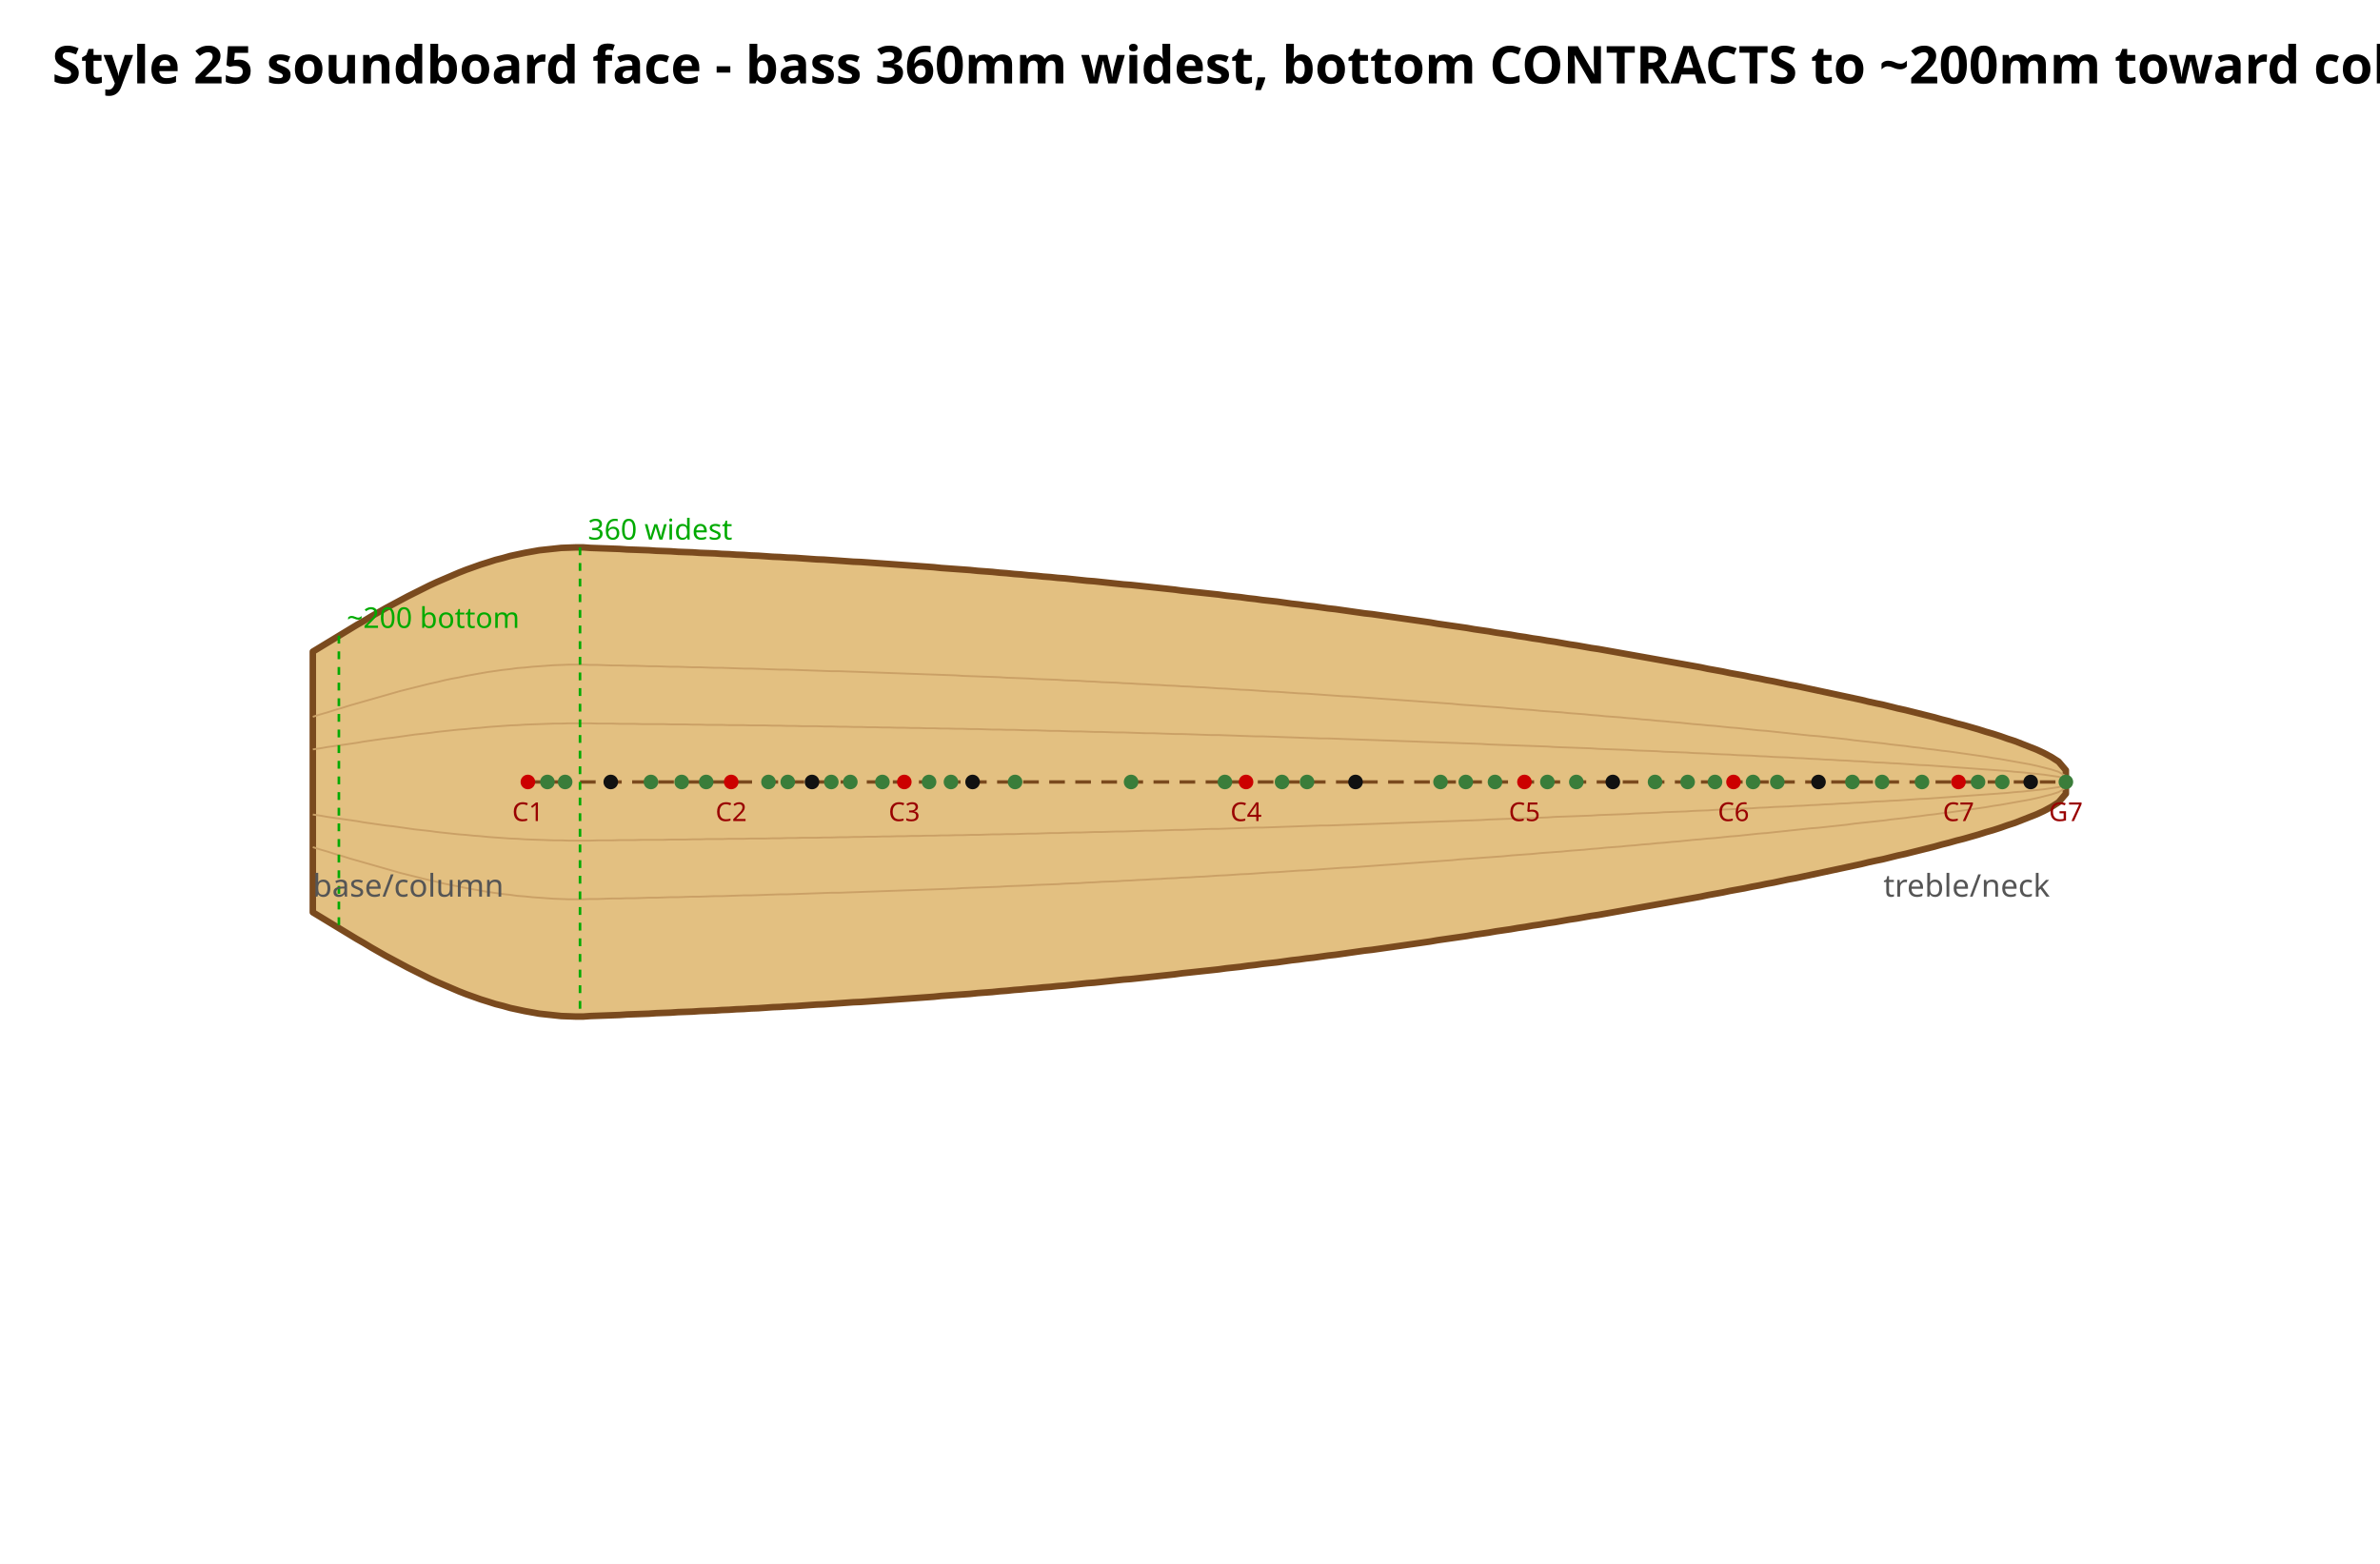
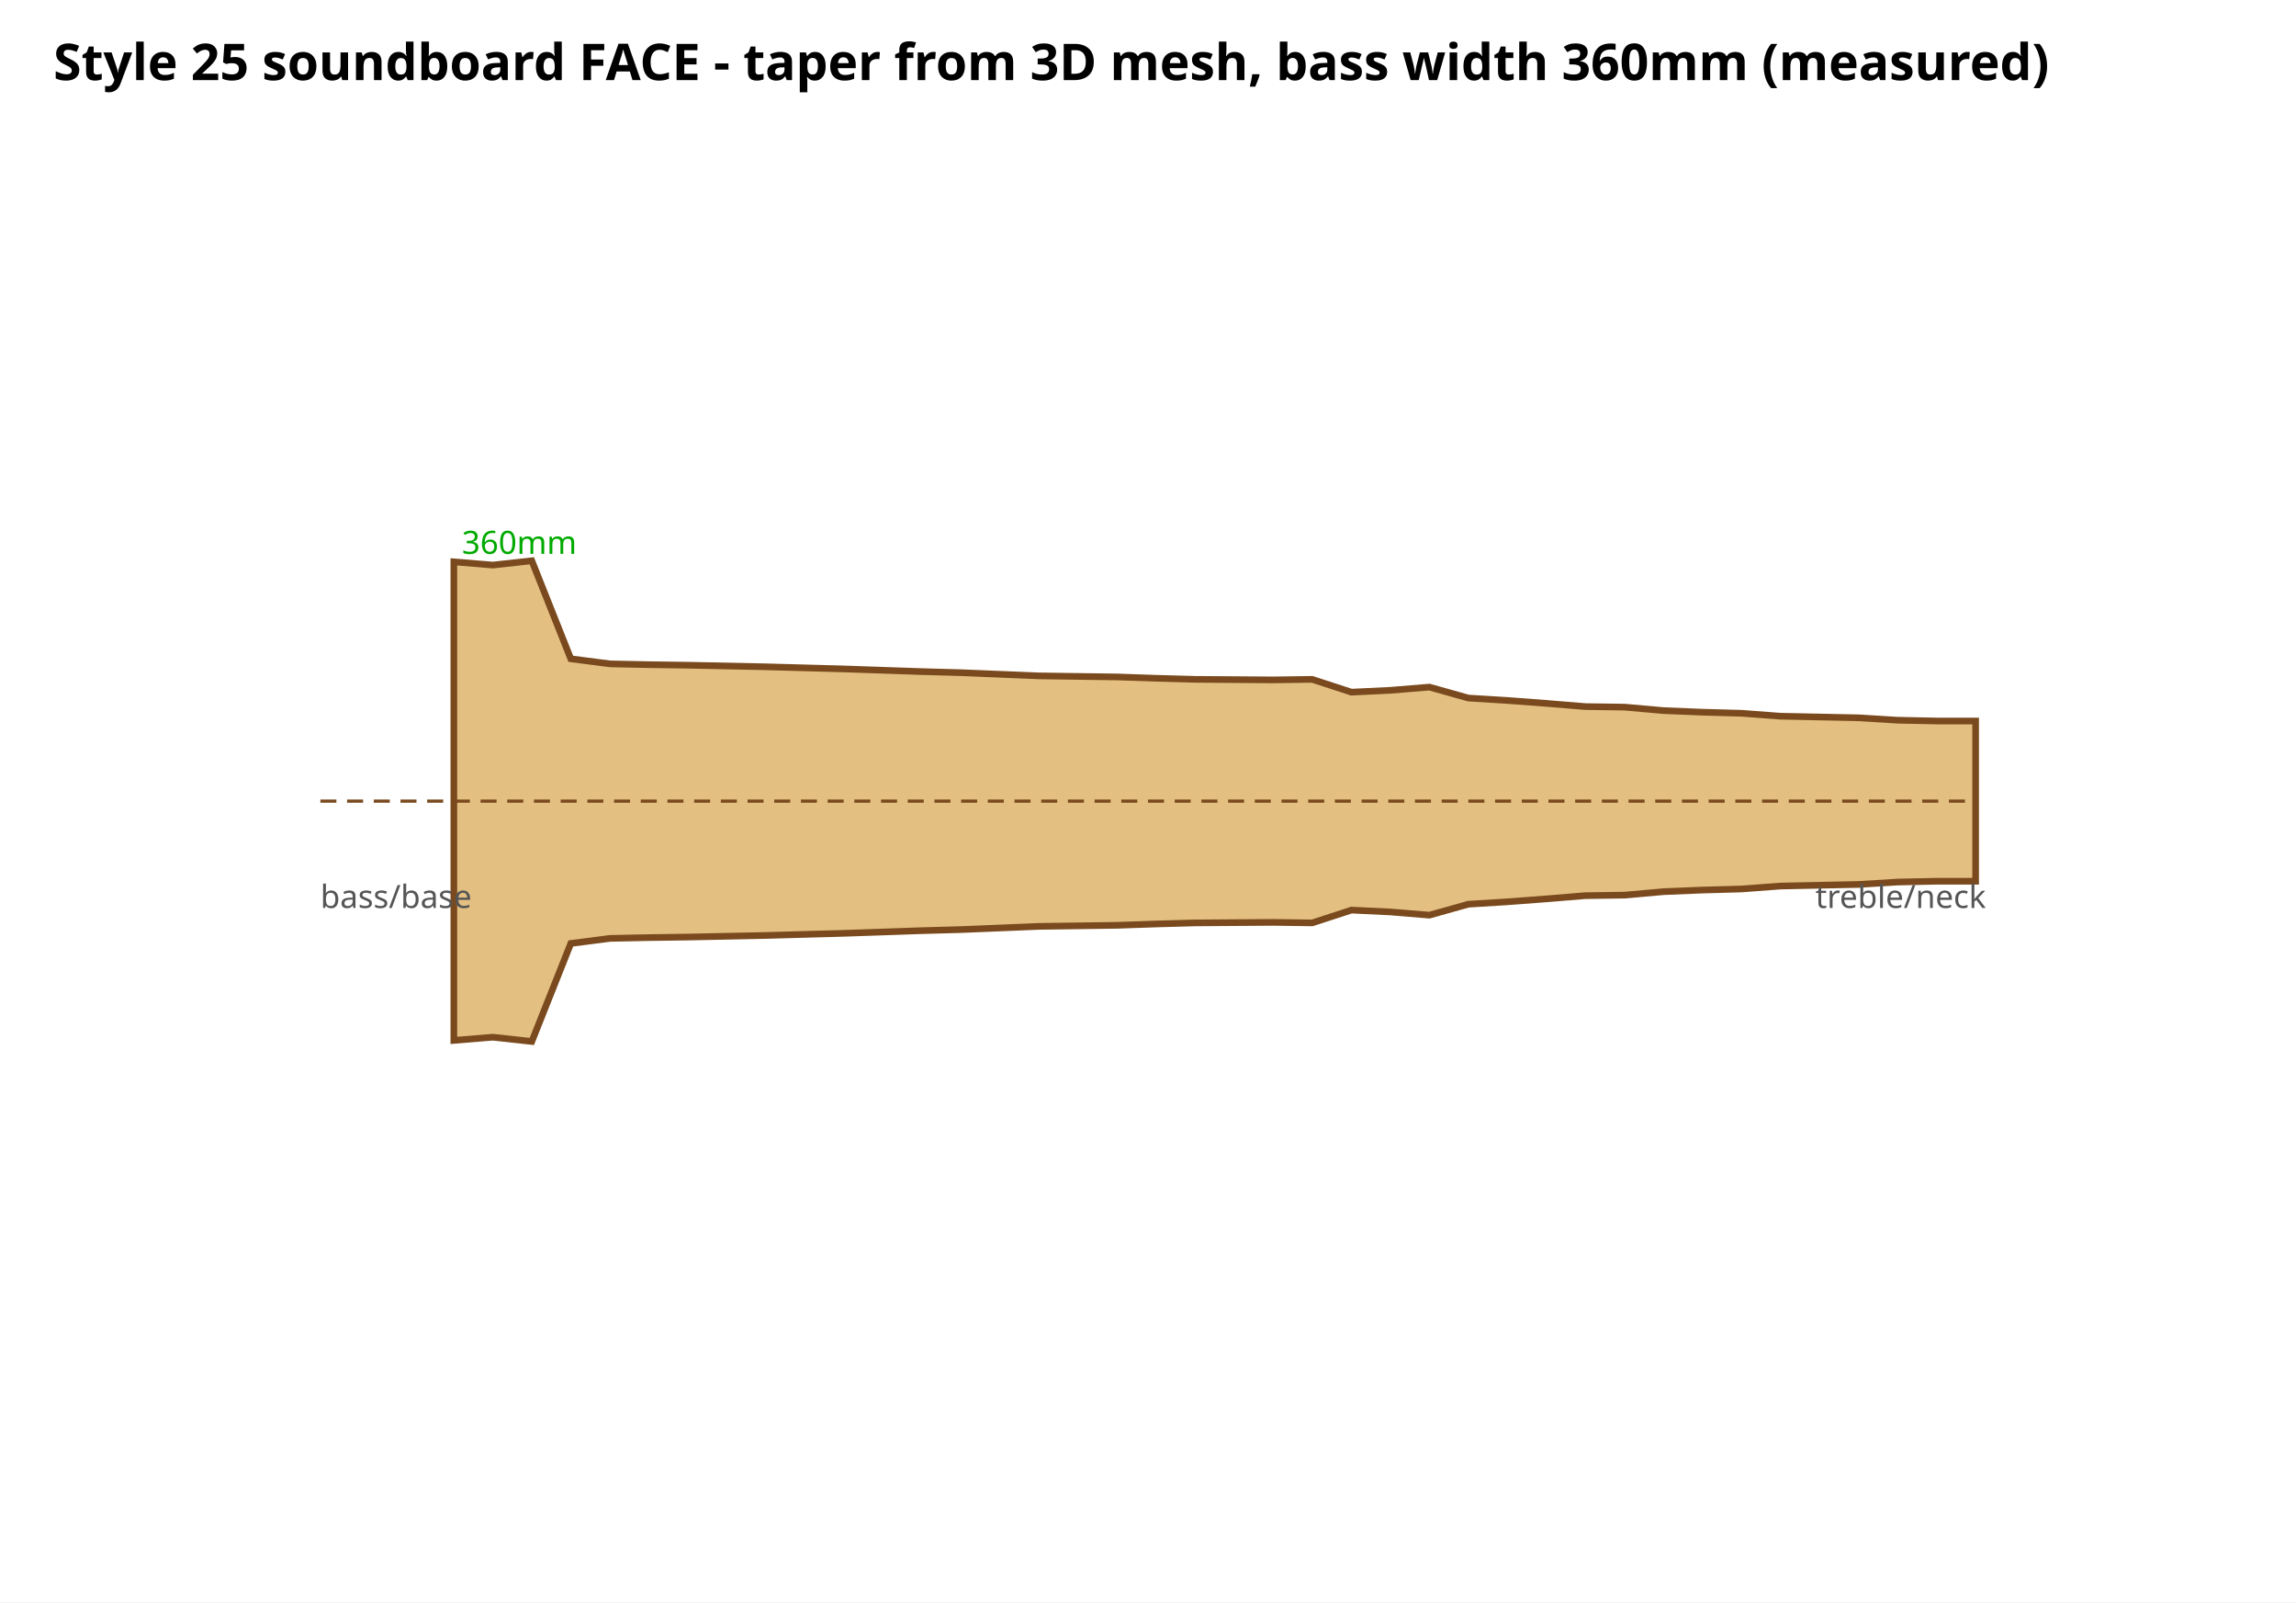
- <svg xmlns="http://www.w3.org/2000/svg" viewBox="0 0 913 600" font-family="sans-serif">
-   <rect x="0" y="0" width="913" height="600" fill="white" />
-   <text x="20" y="32" font-size="20" font-weight="bold">Style 25 soundboard face - bass 360mm widest, bottom CONTRACTS to ~200mm toward column</text>
-   <polygon points="120.0,250.0 122.8,248.3 125.6,246.6 128.4,244.9 131.2,243.2 134.0,241.5 136.8,239.8 139.6,238.2 142.4,236.5 145.2,234.9 148.0,233.3 150.8,231.8 153.6,230.3 156.4,228.8 159.2,227.4 162.0,226.0 164.8,224.6 167.6,223.3 170.4,222.1 173.2,220.9 176.0,219.7 178.8,218.6 181.6,217.6 184.4,216.6 187.3,215.7 190.1,214.8 192.9,214.1 195.7,213.3 198.5,212.7 201.3,212.1 204.1,211.6 206.9,211.1 209.7,210.8 212.5,210.5 215.3,210.2 218.1,210.1 220.9,210.0 223.7,210.0 226.5,210.2 229.3,210.3 232.1,210.4 234.9,210.5 237.7,210.6 240.5,210.8 243.3,210.9 246.1,211.0 248.9,211.1 251.7,211.3 254.5,211.4 257.3,211.5 260.1,211.7 262.9,211.8 265.7,211.9 268.5,212.1 271.3,212.2 274.1,212.3 276.9,212.5 279.7,212.6 282.5,212.8 285.3,212.9 288.1,213.1 290.9,213.2 293.7,213.4 296.5,213.6 299.3,213.7 302.1,213.9 304.9,214.0 307.7,214.2 310.5,214.4 313.3,214.6 316.1,214.7 318.9,214.9 321.8,215.1 324.6,215.3 327.4,215.5 330.2,215.6 333.0,215.8 335.8,216.0 338.6,216.2 341.4,216.4 344.2,216.6 347.0,216.8 349.8,217.0 352.6,217.2 355.4,217.4 358.2,217.6 361.0,217.9 363.8,218.1 366.6,218.3 369.4,218.5 372.2,218.7 375.0,219.0 377.8,219.2 380.6,219.4 383.4,219.7 386.2,219.9 389.0,220.2 391.8,220.4 394.6,220.7 397.4,220.9 400.2,221.2 403.0,221.4 405.8,221.7 408.6,221.9 411.4,222.2 414.2,222.5 417.0,222.8 419.8,223.0 422.6,223.3 425.4,223.6 428.2,223.9 431.0,224.2 433.8,224.4 436.6,224.7 439.4,225.0 442.2,225.3 445.0,225.6 447.8,225.9 450.6,226.2 453.4,226.6 456.3,226.9 459.1,227.2 461.9,227.5 464.7,227.8 467.5,228.1 470.3,228.5 473.1,228.8 475.9,229.1 478.7,229.5 481.5,229.8 484.3,230.2 487.1,230.5 489.9,230.8 492.7,231.2 495.5,231.6 498.3,231.9 501.1,232.3 503.9,232.6 506.7,233.0 509.5,233.4 512.3,233.7 515.1,234.1 517.9,234.5 520.7,234.9 523.5,235.3 526.3,235.6 529.1,236.0 531.9,236.4 534.7,236.8 537.5,237.2 540.3,237.6 543.1,238.0 545.9,238.4 548.7,238.8 551.5,239.3 554.3,239.7 557.1,240.1 559.9,240.5 562.7,240.9 565.5,241.4 568.3,241.8 571.1,242.2 573.9,242.7 576.7,243.1 579.5,243.5 582.3,244.0 585.1,244.4 587.9,244.9 590.8,245.3 593.6,245.8 596.4,246.2 599.2,246.7 602.0,247.2 604.8,247.6 607.6,248.1 610.4,248.6 613.2,249.0 616.0,249.5 618.8,250.0 621.6,250.5 624.4,251.0 627.2,251.5 630.0,252.0 632.8,252.5 635.6,253.0 638.4,253.5 641.2,254.0 644.0,254.5 646.8,255.0 649.6,255.5 652.4,256.0 655.2,256.6 658.0,257.1 660.8,257.6 663.6,258.2 666.4,258.7 669.2,259.2 672.0,259.8 674.8,260.3 677.6,260.9 680.4,261.4 683.2,262.0 686.0,262.6 688.8,263.1 691.6,263.7 694.4,264.3 697.2,264.9 700.0,265.5 702.8,266.1 705.6,266.7 708.4,267.3 711.2,267.9 714.0,268.5 716.8,269.2 719.6,269.8 722.5,270.4 725.3,271.1 728.1,271.8 730.9,272.4 733.7,273.1 736.5,273.8 739.3,274.5 742.1,275.2 744.9,276.0 747.7,276.7 750.5,277.5 753.3,278.2 756.1,279.0 758.9,279.8 761.7,280.7 764.5,281.5 767.3,282.4 770.1,283.4 772.9,284.3 775.7,285.4 778.5,286.5 781.3,287.6 784.1,288.9 786.9,290.4 789.7,292.2 792.5,295.5 792.5,304.5 789.7,307.8 786.9,309.6 784.1,311.1 781.3,312.4 778.5,313.5 775.7,314.6 772.9,315.7 770.1,316.6 767.3,317.6 764.5,318.5 761.7,319.3 758.9,320.2 756.1,321.0 753.3,321.8 750.5,322.5 747.7,323.3 744.9,324.0 742.1,324.8 739.3,325.5 736.5,326.2 733.7,326.9 730.9,327.6 728.1,328.2 725.3,328.9 722.5,329.6 719.6,330.2 716.8,330.8 714.0,331.5 711.2,332.1 708.4,332.7 705.6,333.3 702.8,333.9 700.0,334.5 697.2,335.1 694.4,335.7 691.6,336.3 688.8,336.9 686.0,337.4 683.2,338.0 680.4,338.6 677.6,339.1 674.8,339.7 672.0,340.2 669.2,340.8 666.4,341.3 663.6,341.8 660.8,342.4 658.0,342.9 655.2,343.4 652.4,344.0 649.6,344.5 646.8,345.0 644.0,345.5 641.2,346.0 638.4,346.5 635.6,347.0 632.8,347.5 630.0,348.0 627.2,348.5 624.4,349.0 621.6,349.5 618.8,350.0 616.0,350.5 613.2,351.0 610.4,351.4 607.6,351.9 604.8,352.4 602.0,352.8 599.2,353.3 596.4,353.8 593.6,354.2 590.8,354.7 587.9,355.1 585.1,355.6 582.3,356.0 579.5,356.5 576.7,356.9 573.9,357.3 571.1,357.8 568.3,358.2 565.5,358.6 562.7,359.1 559.9,359.5 557.1,359.9 554.3,360.3 551.5,360.7 548.7,361.2 545.9,361.6 543.1,362.0 540.3,362.4 537.5,362.8 534.7,363.2 531.9,363.6 529.1,364.0 526.3,364.4 523.5,364.7 520.7,365.1 517.9,365.5 515.1,365.9 512.3,366.3 509.5,366.6 506.7,367.0 503.9,367.4 501.1,367.7 498.3,368.1 495.5,368.4 492.7,368.8 489.9,369.2 487.1,369.5 484.3,369.8 481.5,370.2 478.7,370.5 475.9,370.9 473.1,371.2 470.3,371.5 467.5,371.9 464.7,372.2 461.9,372.5 459.1,372.8 456.3,373.1 453.4,373.4 450.6,373.8 447.8,374.1 445.0,374.4 442.2,374.7 439.4,375.0 436.6,375.3 433.8,375.6 431.0,375.8 428.2,376.1 425.4,376.4 422.6,376.7 419.8,377.0 417.0,377.2 414.2,377.5 411.4,377.8 408.6,378.1 405.8,378.3 403.0,378.6 400.2,378.8 397.4,379.1 394.6,379.3 391.8,379.6 389.0,379.8 386.2,380.1 383.4,380.3 380.6,380.6 377.8,380.8 375.0,381.0 372.2,381.3 369.4,381.5 366.6,381.7 363.8,381.9 361.0,382.1 358.2,382.4 355.4,382.6 352.6,382.8 349.8,383.0 347.0,383.2 344.2,383.4 341.4,383.6 338.6,383.8 335.8,384.0 333.0,384.2 330.2,384.4 327.4,384.5 324.6,384.7 321.8,384.9 318.9,385.1 316.1,385.3 313.3,385.4 310.5,385.6 307.7,385.8 304.9,386.0 302.1,386.1 299.3,386.3 296.5,386.4 293.7,386.6 290.9,386.8 288.1,386.9 285.3,387.1 282.5,387.2 279.7,387.4 276.9,387.5 274.1,387.7 271.3,387.8 268.5,387.9 265.7,388.1 262.9,388.2 260.1,388.3 257.3,388.5 254.5,388.6 251.7,388.7 248.9,388.9 246.1,389.0 243.3,389.1 240.5,389.2 237.7,389.4 234.9,389.5 232.1,389.6 229.3,389.7 226.5,389.8 223.7,390.0 220.9,390.0 218.1,389.9 215.3,389.8 212.5,389.5 209.7,389.2 206.9,388.9 204.1,388.4 201.3,387.9 198.5,387.3 195.7,386.7 192.9,385.9 190.1,385.2 187.3,384.3 184.4,383.4 181.6,382.4 178.8,381.4 176.0,380.3 173.2,379.1 170.4,377.9 167.6,376.7 164.8,375.4 162.0,374.0 159.2,372.6 156.4,371.2 153.6,369.7 150.8,368.2 148.0,366.7 145.2,365.1 142.4,363.5 139.6,361.8 136.8,360.2 134.0,358.5 131.2,356.8 128.4,355.1 125.6,353.4 122.8,351.7 120.0,350.0" fill="#e3c081" stroke="#7a4a1e" stroke-width="2.5" stroke-linejoin="round" />
-   <polyline points="120.0,325.0 122.8,325.9 125.6,326.7 128.4,327.6 131.2,328.4 134.0,329.3 136.8,330.1 139.6,330.9 142.4,331.7 145.2,332.5 148.0,333.3 150.8,334.1 153.6,334.9 156.4,335.6 159.2,336.3 162.0,337.0 164.8,337.7 167.6,338.3 170.4,339.0 173.2,339.6 176.0,340.1 178.8,340.7 181.6,341.2 184.4,341.7 187.3,342.2 190.1,342.6 192.9,343.0 195.7,343.3 198.5,343.7 201.3,343.9 204.1,344.2 206.9,344.4 209.7,344.6 212.5,344.8 215.3,344.9 218.1,345.0 220.9,345.0 223.7,345.0 226.5,344.9 229.3,344.9 232.1,344.8 234.9,344.7 237.7,344.7 240.5,344.6 243.3,344.6 246.1,344.5 248.9,344.4 251.7,344.4 254.5,344.3 257.3,344.2 260.1,344.2 262.9,344.1 265.7,344.0 268.5,344.0 271.3,343.9 274.1,343.8 276.9,343.8 279.7,343.7 282.5,343.6 285.3,343.5 288.1,343.5 290.9,343.4 293.7,343.3 296.5,343.2 299.3,343.1 302.1,343.1 304.9,343.0 307.7,342.9 310.5,342.8 313.3,342.7 316.1,342.6 318.9,342.5 321.8,342.5 324.6,342.4 327.4,342.3 330.2,342.2 333.0,342.1 335.8,342.0 338.6,341.9 341.4,341.8 344.2,341.7 347.0,341.6 349.8,341.5 352.6,341.4 355.4,341.3 358.2,341.2 361.0,341.1 363.8,341.0 366.6,340.9 369.4,340.7 372.2,340.6 375.0,340.5 377.8,340.4 380.6,340.3 383.4,340.2 386.2,340.0 389.0,339.9 391.8,339.8 394.6,339.7 397.4,339.5 400.2,339.4 403.0,339.3 405.8,339.2 408.6,339.0 411.4,338.9 414.2,338.8 417.0,338.6 419.8,338.5 422.6,338.3 425.4,338.2 428.2,338.1 431.0,337.9 433.8,337.8 436.6,337.6 439.4,337.5 442.2,337.3 445.0,337.2 447.8,337.0 450.6,336.9 453.4,336.7 456.3,336.6 459.1,336.4 461.9,336.3 464.7,336.1 467.5,335.9 470.3,335.8 473.1,335.6 475.9,335.4 478.7,335.3 481.5,335.1 484.3,334.9 487.1,334.7 489.9,334.6 492.7,334.4 495.5,334.2 498.3,334.0 501.1,333.9 503.9,333.7 506.7,333.5 509.5,333.3 512.3,333.1 515.1,332.9 517.9,332.8 520.7,332.6 523.5,332.4 526.3,332.2 529.1,332.0 531.9,331.8 534.7,331.6 537.5,331.4 540.3,331.2 543.1,331.0 545.9,330.8 548.7,330.6 551.5,330.4 554.3,330.2 557.1,330.0 559.9,329.7 562.7,329.5 565.5,329.3 568.3,329.1 571.1,328.9 573.9,328.7 576.7,328.5 579.5,328.2 582.3,328.0 585.1,327.8 587.9,327.6 590.8,327.3 593.6,327.1 596.4,326.9 599.2,326.7 602.0,326.4 604.8,326.2 607.6,326.0 610.4,325.7 613.2,325.5 616.0,325.2 618.8,325.0 621.6,324.8 624.4,324.5 627.2,324.3 630.0,324.0 632.8,323.8 635.6,323.5 638.4,323.3 641.2,323.0 644.0,322.8 646.8,322.5 649.6,322.2 652.4,322.0 655.2,321.7 658.0,321.5 660.8,321.2 663.6,320.9 666.4,320.7 669.2,320.4 672.0,320.1 674.8,319.8 677.6,319.6 680.4,319.3 683.2,319.0 686.0,318.7 688.8,318.4 691.6,318.1 694.4,317.8 697.2,317.6 700.0,317.3 702.8,317.0 705.6,316.7 708.4,316.4 711.2,316.0 714.0,315.7 716.8,315.4 719.6,315.1 722.5,314.8 725.3,314.4 728.1,314.1 730.9,313.8 733.7,313.4 736.5,313.1 739.3,312.7 742.1,312.4 744.9,312.0 747.7,311.7 750.5,311.3 753.3,310.9 756.1,310.5 758.9,310.1 761.7,309.7 764.5,309.2 767.3,308.8 770.1,308.3 772.9,307.8 775.7,307.3 778.5,306.8 781.3,306.2 784.1,305.5 786.9,304.8 789.7,303.9 792.5,302.2" fill="none" stroke="#caa066" stroke-width="0.7" />
-   <polyline points="120.0,312.5 122.8,312.9 125.6,313.4 128.4,313.8 131.2,314.2 134.0,314.6 136.8,315.0 139.6,315.5 142.4,315.9 145.2,316.3 148.0,316.7 150.8,317.0 153.6,317.4 156.4,317.8 159.2,318.2 162.0,318.5 164.8,318.8 167.6,319.2 170.4,319.5 173.2,319.8 176.0,320.1 178.8,320.3 181.6,320.6 184.4,320.8 187.3,321.1 190.1,321.3 192.9,321.5 195.7,321.7 198.5,321.8 201.3,322.0 204.1,322.1 206.9,322.2 209.7,322.3 212.5,322.4 215.3,322.4 218.1,322.5 220.9,322.5 223.7,322.5 226.5,322.5 229.3,322.4 232.1,322.4 234.9,322.4 237.7,322.3 240.5,322.3 243.3,322.3 246.1,322.2 248.9,322.2 251.7,322.2 254.5,322.2 257.3,322.1 260.1,322.1 262.9,322.1 265.7,322.0 268.5,322.0 271.3,321.9 274.1,321.9 276.9,321.9 279.7,321.8 282.5,321.8 285.3,321.8 288.1,321.7 290.9,321.7 293.7,321.7 296.5,321.6 299.3,321.6 302.1,321.5 304.9,321.5 307.7,321.4 310.5,321.4 313.3,321.4 316.1,321.3 318.9,321.3 321.8,321.2 324.6,321.2 327.4,321.1 330.2,321.1 333.0,321.0 335.8,321.0 338.6,320.9 341.4,320.9 344.2,320.8 347.0,320.8 349.8,320.7 352.6,320.7 355.4,320.6 358.2,320.6 361.0,320.5 363.8,320.5 366.6,320.4 369.4,320.4 372.2,320.3 375.0,320.3 377.8,320.2 380.6,320.1 383.4,320.1 386.2,320.0 389.0,320.0 391.8,319.9 394.6,319.8 397.4,319.8 400.2,319.7 403.0,319.6 405.8,319.6 408.6,319.5 411.4,319.4 414.2,319.4 417.0,319.3 419.8,319.2 422.6,319.2 425.4,319.1 428.2,319.0 431.0,319.0 433.8,318.9 436.6,318.8 439.4,318.7 442.2,318.7 445.0,318.6 447.8,318.5 450.6,318.4 453.4,318.4 456.3,318.3 459.1,318.2 461.9,318.1 464.7,318.0 467.5,318.0 470.3,317.9 473.1,317.8 475.9,317.7 478.7,317.6 481.5,317.5 484.3,317.5 487.1,317.4 489.9,317.3 492.7,317.2 495.5,317.1 498.3,317.0 501.1,316.9 503.9,316.8 506.7,316.7 509.5,316.7 512.3,316.6 515.1,316.5 517.9,316.4 520.7,316.3 523.5,316.2 526.3,316.1 529.1,316.0 531.9,315.9 534.7,315.8 537.5,315.7 540.3,315.6 543.1,315.5 545.9,315.4 548.7,315.3 551.5,315.2 554.3,315.1 557.1,315.0 559.9,314.9 562.7,314.8 565.5,314.7 568.3,314.6 571.1,314.4 573.9,314.3 576.7,314.2 579.5,314.1 582.3,314.0 585.1,313.9 587.9,313.8 590.8,313.7 593.6,313.6 596.4,313.4 599.2,313.3 602.0,313.2 604.8,313.1 607.6,313.0 610.4,312.9 613.2,312.7 616.0,312.6 618.8,312.5 621.6,312.4 624.4,312.3 627.2,312.1 630.0,312.0 632.8,311.9 635.6,311.8 638.4,311.6 641.2,311.5 644.0,311.4 646.8,311.3 649.6,311.1 652.4,311.0 655.2,310.9 658.0,310.7 660.8,310.6 663.6,310.5 666.4,310.3 669.2,310.2 672.0,310.1 674.8,309.9 677.6,309.8 680.4,309.6 683.2,309.5 686.0,309.4 688.8,309.2 691.6,309.1 694.4,308.9 697.2,308.8 700.0,308.6 702.8,308.5 705.6,308.3 708.4,308.2 711.2,308.0 714.0,307.9 716.8,307.7 719.6,307.5 722.5,307.4 725.3,307.2 728.1,307.1 730.9,306.9 733.7,306.7 736.5,306.5 739.3,306.4 742.1,306.2 744.9,306.0 747.7,305.8 750.5,305.6 753.3,305.4 756.1,305.2 758.9,305.0 761.7,304.8 764.5,304.6 767.3,304.4 770.1,304.2 772.9,303.9 775.7,303.7 778.5,303.4 781.3,303.1 784.1,302.8 786.9,302.4 789.7,302.0 792.5,301.1" fill="none" stroke="#caa066" stroke-width="0.7" />
-   <polyline points="120.0,287.5 122.8,287.1 125.6,286.6 128.4,286.2 131.2,285.8 134.0,285.4 136.8,285.0 139.6,284.5 142.4,284.1 145.2,283.7 148.0,283.3 150.8,283.0 153.6,282.6 156.4,282.2 159.2,281.8 162.0,281.5 164.8,281.2 167.6,280.8 170.4,280.5 173.2,280.2 176.0,279.9 178.8,279.7 181.6,279.4 184.4,279.2 187.3,278.9 190.1,278.7 192.9,278.5 195.7,278.3 198.5,278.2 201.3,278.0 204.1,277.9 206.9,277.8 209.7,277.7 212.5,277.6 215.3,277.6 218.1,277.5 220.9,277.5 223.7,277.5 226.5,277.5 229.3,277.6 232.1,277.6 234.9,277.6 237.7,277.7 240.5,277.7 243.3,277.7 246.1,277.8 248.9,277.8 251.7,277.8 254.5,277.8 257.3,277.9 260.1,277.9 262.9,277.9 265.7,278.0 268.5,278.0 271.3,278.1 274.1,278.1 276.9,278.1 279.7,278.2 282.5,278.2 285.3,278.2 288.1,278.3 290.9,278.3 293.7,278.3 296.5,278.4 299.3,278.4 302.1,278.5 304.9,278.5 307.7,278.6 310.5,278.6 313.3,278.6 316.1,278.7 318.9,278.7 321.8,278.8 324.6,278.8 327.4,278.9 330.2,278.9 333.0,279.0 335.8,279.0 338.6,279.1 341.4,279.1 344.2,279.2 347.0,279.2 349.8,279.3 352.6,279.3 355.4,279.4 358.2,279.4 361.0,279.5 363.8,279.5 366.6,279.6 369.4,279.6 372.2,279.7 375.0,279.7 377.8,279.8 380.6,279.9 383.4,279.9 386.2,280.0 389.0,280.0 391.8,280.1 394.6,280.2 397.4,280.2 400.2,280.3 403.0,280.4 405.8,280.4 408.6,280.5 411.4,280.6 414.2,280.6 417.0,280.7 419.8,280.8 422.6,280.8 425.4,280.9 428.2,281.0 431.0,281.0 433.8,281.1 436.6,281.2 439.4,281.3 442.2,281.3 445.0,281.4 447.8,281.5 450.6,281.6 453.4,281.6 456.3,281.7 459.1,281.8 461.9,281.9 464.7,282.0 467.5,282.0 470.3,282.1 473.1,282.2 475.9,282.3 478.7,282.4 481.5,282.5 484.3,282.5 487.1,282.6 489.9,282.7 492.7,282.8 495.5,282.9 498.3,283.0 501.1,283.1 503.9,283.2 506.7,283.3 509.5,283.3 512.3,283.4 515.1,283.5 517.9,283.6 520.7,283.7 523.5,283.8 526.3,283.9 529.1,284.0 531.9,284.1 534.7,284.2 537.5,284.3 540.3,284.4 543.1,284.5 545.9,284.6 548.7,284.7 551.5,284.8 554.3,284.9 557.1,285.0 559.9,285.1 562.7,285.2 565.5,285.3 568.3,285.4 571.1,285.6 573.9,285.7 576.7,285.8 579.5,285.9 582.3,286.0 585.1,286.1 587.9,286.2 590.8,286.3 593.6,286.4 596.4,286.6 599.2,286.7 602.0,286.8 604.8,286.9 607.6,287.0 610.4,287.1 613.2,287.3 616.0,287.4 618.8,287.5 621.6,287.6 624.4,287.7 627.2,287.9 630.0,288.0 632.8,288.1 635.6,288.2 638.4,288.4 641.2,288.5 644.0,288.6 646.8,288.7 649.6,288.9 652.4,289.0 655.2,289.1 658.0,289.3 660.8,289.4 663.6,289.5 666.4,289.7 669.2,289.8 672.0,289.9 674.8,290.1 677.6,290.2 680.4,290.4 683.2,290.5 686.0,290.6 688.8,290.8 691.6,290.9 694.4,291.1 697.2,291.2 700.0,291.4 702.8,291.5 705.6,291.7 708.4,291.8 711.2,292.0 714.0,292.1 716.8,292.3 719.6,292.5 722.5,292.6 725.3,292.8 728.1,292.9 730.9,293.1 733.7,293.3 736.5,293.5 739.3,293.6 742.1,293.8 744.9,294.0 747.7,294.2 750.5,294.4 753.3,294.6 756.1,294.8 758.9,295.0 761.7,295.2 764.5,295.4 767.3,295.6 770.1,295.8 772.9,296.1 775.7,296.3 778.5,296.6 781.3,296.9 784.1,297.2 786.9,297.6 789.7,298.0 792.5,298.9" fill="none" stroke="#caa066" stroke-width="0.7" />
-   <polyline points="120.0,275.0 122.8,274.1 125.6,273.3 128.4,272.4 131.2,271.6 134.0,270.7 136.8,269.9 139.6,269.1 142.4,268.3 145.2,267.5 148.0,266.7 150.8,265.9 153.6,265.1 156.4,264.4 159.2,263.7 162.0,263.0 164.8,262.3 167.6,261.7 170.4,261.0 173.2,260.4 176.0,259.9 178.8,259.3 181.6,258.8 184.4,258.3 187.3,257.8 190.1,257.4 192.9,257.0 195.7,256.7 198.5,256.3 201.3,256.1 204.1,255.8 206.9,255.6 209.7,255.4 212.5,255.2 215.3,255.1 218.1,255.0 220.9,255.0 223.7,255.0 226.5,255.1 229.3,255.1 232.1,255.2 234.9,255.3 237.7,255.3 240.5,255.4 243.3,255.4 246.1,255.5 248.9,255.6 251.7,255.6 254.5,255.7 257.3,255.8 260.1,255.8 262.9,255.9 265.7,256.0 268.5,256.0 271.3,256.1 274.1,256.2 276.9,256.2 279.7,256.3 282.5,256.4 285.3,256.5 288.1,256.5 290.9,256.6 293.7,256.7 296.5,256.8 299.3,256.9 302.1,256.9 304.9,257.0 307.7,257.1 310.5,257.2 313.3,257.3 316.1,257.4 318.9,257.5 321.8,257.5 324.6,257.6 327.4,257.7 330.2,257.8 333.0,257.9 335.8,258.0 338.6,258.1 341.4,258.2 344.2,258.3 347.0,258.4 349.8,258.5 352.6,258.6 355.4,258.7 358.2,258.8 361.0,258.9 363.8,259.0 366.6,259.1 369.4,259.3 372.2,259.4 375.0,259.5 377.8,259.6 380.6,259.7 383.4,259.8 386.2,260.0 389.0,260.1 391.8,260.2 394.6,260.3 397.4,260.5 400.2,260.6 403.0,260.7 405.8,260.8 408.6,261.0 411.4,261.1 414.2,261.2 417.0,261.4 419.8,261.5 422.6,261.7 425.4,261.8 428.2,261.9 431.0,262.1 433.8,262.2 436.6,262.4 439.4,262.5 442.2,262.7 445.0,262.8 447.8,263.0 450.6,263.1 453.4,263.3 456.3,263.4 459.1,263.6 461.9,263.7 464.7,263.9 467.5,264.1 470.3,264.2 473.1,264.4 475.9,264.6 478.7,264.7 481.5,264.9 484.3,265.1 487.1,265.3 489.9,265.4 492.7,265.6 495.5,265.8 498.3,266.0 501.1,266.1 503.9,266.3 506.7,266.5 509.5,266.7 512.3,266.9 515.1,267.1 517.9,267.2 520.7,267.4 523.5,267.6 526.3,267.8 529.1,268.0 531.9,268.2 534.7,268.4 537.5,268.6 540.3,268.8 543.1,269.0 545.9,269.2 548.7,269.4 551.5,269.6 554.3,269.8 557.1,270.0 559.9,270.3 562.7,270.5 565.5,270.7 568.3,270.9 571.1,271.1 573.9,271.3 576.7,271.5 579.5,271.8 582.3,272.0 585.1,272.2 587.9,272.4 590.8,272.7 593.6,272.9 596.4,273.1 599.2,273.3 602.0,273.6 604.8,273.8 607.6,274.0 610.4,274.3 613.2,274.5 616.0,274.8 618.8,275.0 621.6,275.2 624.4,275.5 627.2,275.7 630.0,276.0 632.8,276.2 635.6,276.5 638.4,276.7 641.2,277.0 644.0,277.2 646.8,277.5 649.6,277.8 652.4,278.0 655.2,278.3 658.0,278.5 660.8,278.8 663.6,279.1 666.4,279.3 669.2,279.6 672.0,279.9 674.8,280.2 677.6,280.4 680.4,280.7 683.2,281.0 686.0,281.3 688.8,281.6 691.6,281.9 694.4,282.2 697.2,282.4 700.0,282.7 702.8,283.0 705.6,283.3 708.4,283.6 711.2,284.0 714.0,284.3 716.8,284.6 719.6,284.9 722.5,285.2 725.3,285.6 728.1,285.9 730.9,286.2 733.7,286.6 736.5,286.9 739.3,287.3 742.1,287.6 744.9,288.0 747.7,288.3 750.5,288.7 753.3,289.1 756.1,289.5 758.9,289.9 761.7,290.3 764.5,290.8 767.3,291.2 770.1,291.7 772.9,292.2 775.7,292.7 778.5,293.2 781.3,293.8 784.1,294.5 786.9,295.2 789.7,296.1 792.5,297.8" fill="none" stroke="#caa066" stroke-width="0.7" />
-   <line x1="202.5" y1="300.0" x2="792.5" y2="300.0" stroke="#7a4a1e" stroke-width="1.3" stroke-dasharray="6 4" />
-   <circle cx="202.5" cy="300.0" r="2.8" fill="#cc0000" />
-   <circle cx="210.0" cy="300.0" r="2.8" fill="#3a7d3a" />
-   <circle cx="216.8" cy="300.0" r="2.8" fill="#3a7d3a" />
-   <circle cx="234.3" cy="300.0" r="2.8" fill="#111111" />
-   <circle cx="249.7" cy="300.0" r="2.8" fill="#3a7d3a" />
-   <circle cx="261.5" cy="300.0" r="2.8" fill="#3a7d3a" />
-   <circle cx="270.9" cy="300.0" r="2.8" fill="#3a7d3a" />
-   <circle cx="280.5" cy="300.0" r="2.8" fill="#cc0000" />
-   <circle cx="294.8" cy="300.0" r="2.8" fill="#3a7d3a" />
-   <circle cx="302.2" cy="300.0" r="2.8" fill="#3a7d3a" />
-   <circle cx="311.5" cy="300.0" r="2.8" fill="#111111" />
-   <circle cx="318.9" cy="300.0" r="2.8" fill="#3a7d3a" />
-   <circle cx="326.2" cy="300.0" r="2.8" fill="#3a7d3a" />
-   <circle cx="338.5" cy="300.0" r="2.8" fill="#3a7d3a" />
-   <circle cx="346.9" cy="300.0" r="2.8" fill="#cc0000" />
-   <circle cx="356.4" cy="300.0" r="2.8" fill="#3a7d3a" />
-   <circle cx="364.8" cy="300.0" r="2.8" fill="#3a7d3a" />
-   <circle cx="373.1" cy="300.0" r="2.8" fill="#111111" />
-   <circle cx="389.4" cy="300.0" r="2.8" fill="#3a7d3a" />
-   <circle cx="433.9" cy="300.0" r="2.8" fill="#3a7d3a" />
-   <circle cx="469.9" cy="300.0" r="2.8" fill="#3a7d3a" />
-   <circle cx="478.0" cy="300.0" r="2.8" fill="#cc0000" />
-   <circle cx="491.8" cy="300.0" r="2.8" fill="#3a7d3a" />
-   <circle cx="501.4" cy="300.0" r="2.8" fill="#3a7d3a" />
-   <circle cx="520.0" cy="300.0" r="2.8" fill="#111111" />
-   <circle cx="552.6" cy="300.0" r="2.8" fill="#3a7d3a" />
-   <circle cx="562.3" cy="300.0" r="2.8" fill="#3a7d3a" />
-   <circle cx="573.5" cy="300.0" r="2.8" fill="#3a7d3a" />
-   <circle cx="584.8" cy="300.0" r="2.8" fill="#cc0000" />
-   <circle cx="593.6" cy="300.0" r="2.8" fill="#3a7d3a" />
-   <circle cx="604.7" cy="300.0" r="2.8" fill="#3a7d3a" />
-   <circle cx="618.7" cy="300.0" r="2.8" fill="#111111" />
-   <circle cx="634.9" cy="300.0" r="2.8" fill="#3a7d3a" />
-   <circle cx="647.4" cy="300.0" r="2.8" fill="#3a7d3a" />
-   <circle cx="657.9" cy="300.0" r="2.8" fill="#3a7d3a" />
-   <circle cx="665.0" cy="300.0" r="2.8" fill="#cc0000" />
-   <circle cx="672.5" cy="300.0" r="2.8" fill="#3a7d3a" />
-   <circle cx="681.8" cy="300.0" r="2.8" fill="#3a7d3a" />
-   <circle cx="697.6" cy="300.0" r="2.8" fill="#111111" />
-   <circle cx="710.6" cy="300.0" r="2.8" fill="#3a7d3a" />
-   <circle cx="722.0" cy="300.0" r="2.8" fill="#3a7d3a" />
-   <circle cx="737.3" cy="300.0" r="2.8" fill="#3a7d3a" />
-   <circle cx="751.3" cy="300.0" r="2.8" fill="#cc0000" />
-   <circle cx="758.8" cy="300.0" r="2.8" fill="#3a7d3a" />
-   <circle cx="768.1" cy="300.0" r="2.8" fill="#3a7d3a" />
-   <circle cx="779.0" cy="300.0" r="2.8" fill="#111111" />
-   <circle cx="792.5" cy="300.0" r="2.8" fill="#3a7d3a" />
-   <text x="202.5" y="315.0" font-size="10" fill="#900" text-anchor="middle">C1</text>
-   <text x="280.5" y="315.0" font-size="10" fill="#900" text-anchor="middle">C2</text>
-   <text x="346.9" y="315.0" font-size="10" fill="#900" text-anchor="middle">C3</text>
-   <text x="478.0" y="315.0" font-size="10" fill="#900" text-anchor="middle">C4</text>
-   <text x="584.8" y="315.0" font-size="10" fill="#900" text-anchor="middle">C5</text>
-   <text x="665.0" y="315.0" font-size="10" fill="#900" text-anchor="middle">C6</text>
-   <text x="751.3" y="315.0" font-size="10" fill="#900" text-anchor="middle">C7</text>
-   <text x="792.5" y="315.0" font-size="10" fill="#900" text-anchor="middle">G7</text>
-   <line x1="222.5" y1="210.0" x2="222.5" y2="390.0" stroke="#0a0" stroke-width="1" stroke-dasharray="3 3" />
-   <text x="225.5" y="207.0" font-size="11" fill="#0a0">360 widest</text>
-   <line x1="130.0" y1="243.9" x2="130.0" y2="356.1" stroke="#0a0" stroke-width="1" stroke-dasharray="3 3" />
-   <text x="133.0" y="240.9" font-size="11" fill="#0a0">~200 bottom</text>
-   <text x="120.0" y="344.0" font-size="12" fill="#555">base/column</text>
-   <text x="722.5" y="344.0" font-size="12" fill="#555">treble/neck</text>
+ <svg xmlns="http://www.w3.org/2000/svg" viewBox="0 0 860 600" font-family="sans-serif">
+   <rect x="0" y="0" width="860" height="600" fill="white" />
+   <text x="20" y="30" font-size="19" font-weight="bold">Style 25 soundboard FACE - taper from 3D mesh, bass width 360mm (measured)</text>
+   <polygon points="170.0,210.4 184.6,211.6 199.2,210.0 213.8,246.7 228.5,248.6 243.1,248.9 257.7,249.1 272.3,249.4 286.9,249.7 301.5,250.1 316.2,250.5 330.8,251.0 345.4,251.5 360.0,251.9 374.6,252.5 389.2,253.1 403.8,253.3 418.5,253.5 433.1,254.0 447.7,254.4 462.3,254.5 476.9,254.6 491.5,254.4 506.2,259.2 520.8,258.5 535.4,257.3 550.0,261.4 564.6,262.3 579.2,263.4 593.8,264.6 608.5,264.8 623.1,266.1 637.7,266.7 652.3,267.1 666.9,268.2 681.5,268.5 696.2,268.8 710.8,269.7 725.4,270.0 740.0,270.0 740.0,330.0 725.4,330.0 710.8,330.3 696.2,331.2 681.5,331.5 666.9,331.8 652.3,332.9 637.7,333.3 623.1,333.9 608.5,335.2 593.8,335.4 579.2,336.6 564.6,337.7 550.0,338.6 535.4,342.7 520.8,341.5 506.2,340.8 491.5,345.6 476.9,345.4 462.3,345.5 447.7,345.6 433.1,346.0 418.5,346.5 403.8,346.7 389.2,346.9 374.6,347.5 360.0,348.1 345.4,348.5 330.8,349.0 316.2,349.5 301.5,349.9 286.9,350.3 272.3,350.6 257.7,350.9 243.1,351.1 228.5,351.4 213.8,353.3 199.2,390.0 184.6,388.4 170.0,389.6" fill="#e3c081" stroke="#7a4a1e" stroke-width="2.5" />
+   <line x1="120.0" y1="300.0" x2="740.0" y2="300.0" stroke="#7a4a1e" stroke-width="1.2" stroke-dasharray="6 4" />
+   <text x="173.0" y="207.4" font-size="12" fill="#0a0">360mm</text>
+   <text x="120.0" y="340.0" font-size="12" fill="#555">bass/base</text>
+   <text x="680.0" y="340.0" font-size="12" fill="#555">treble/neck</text>
</svg>
